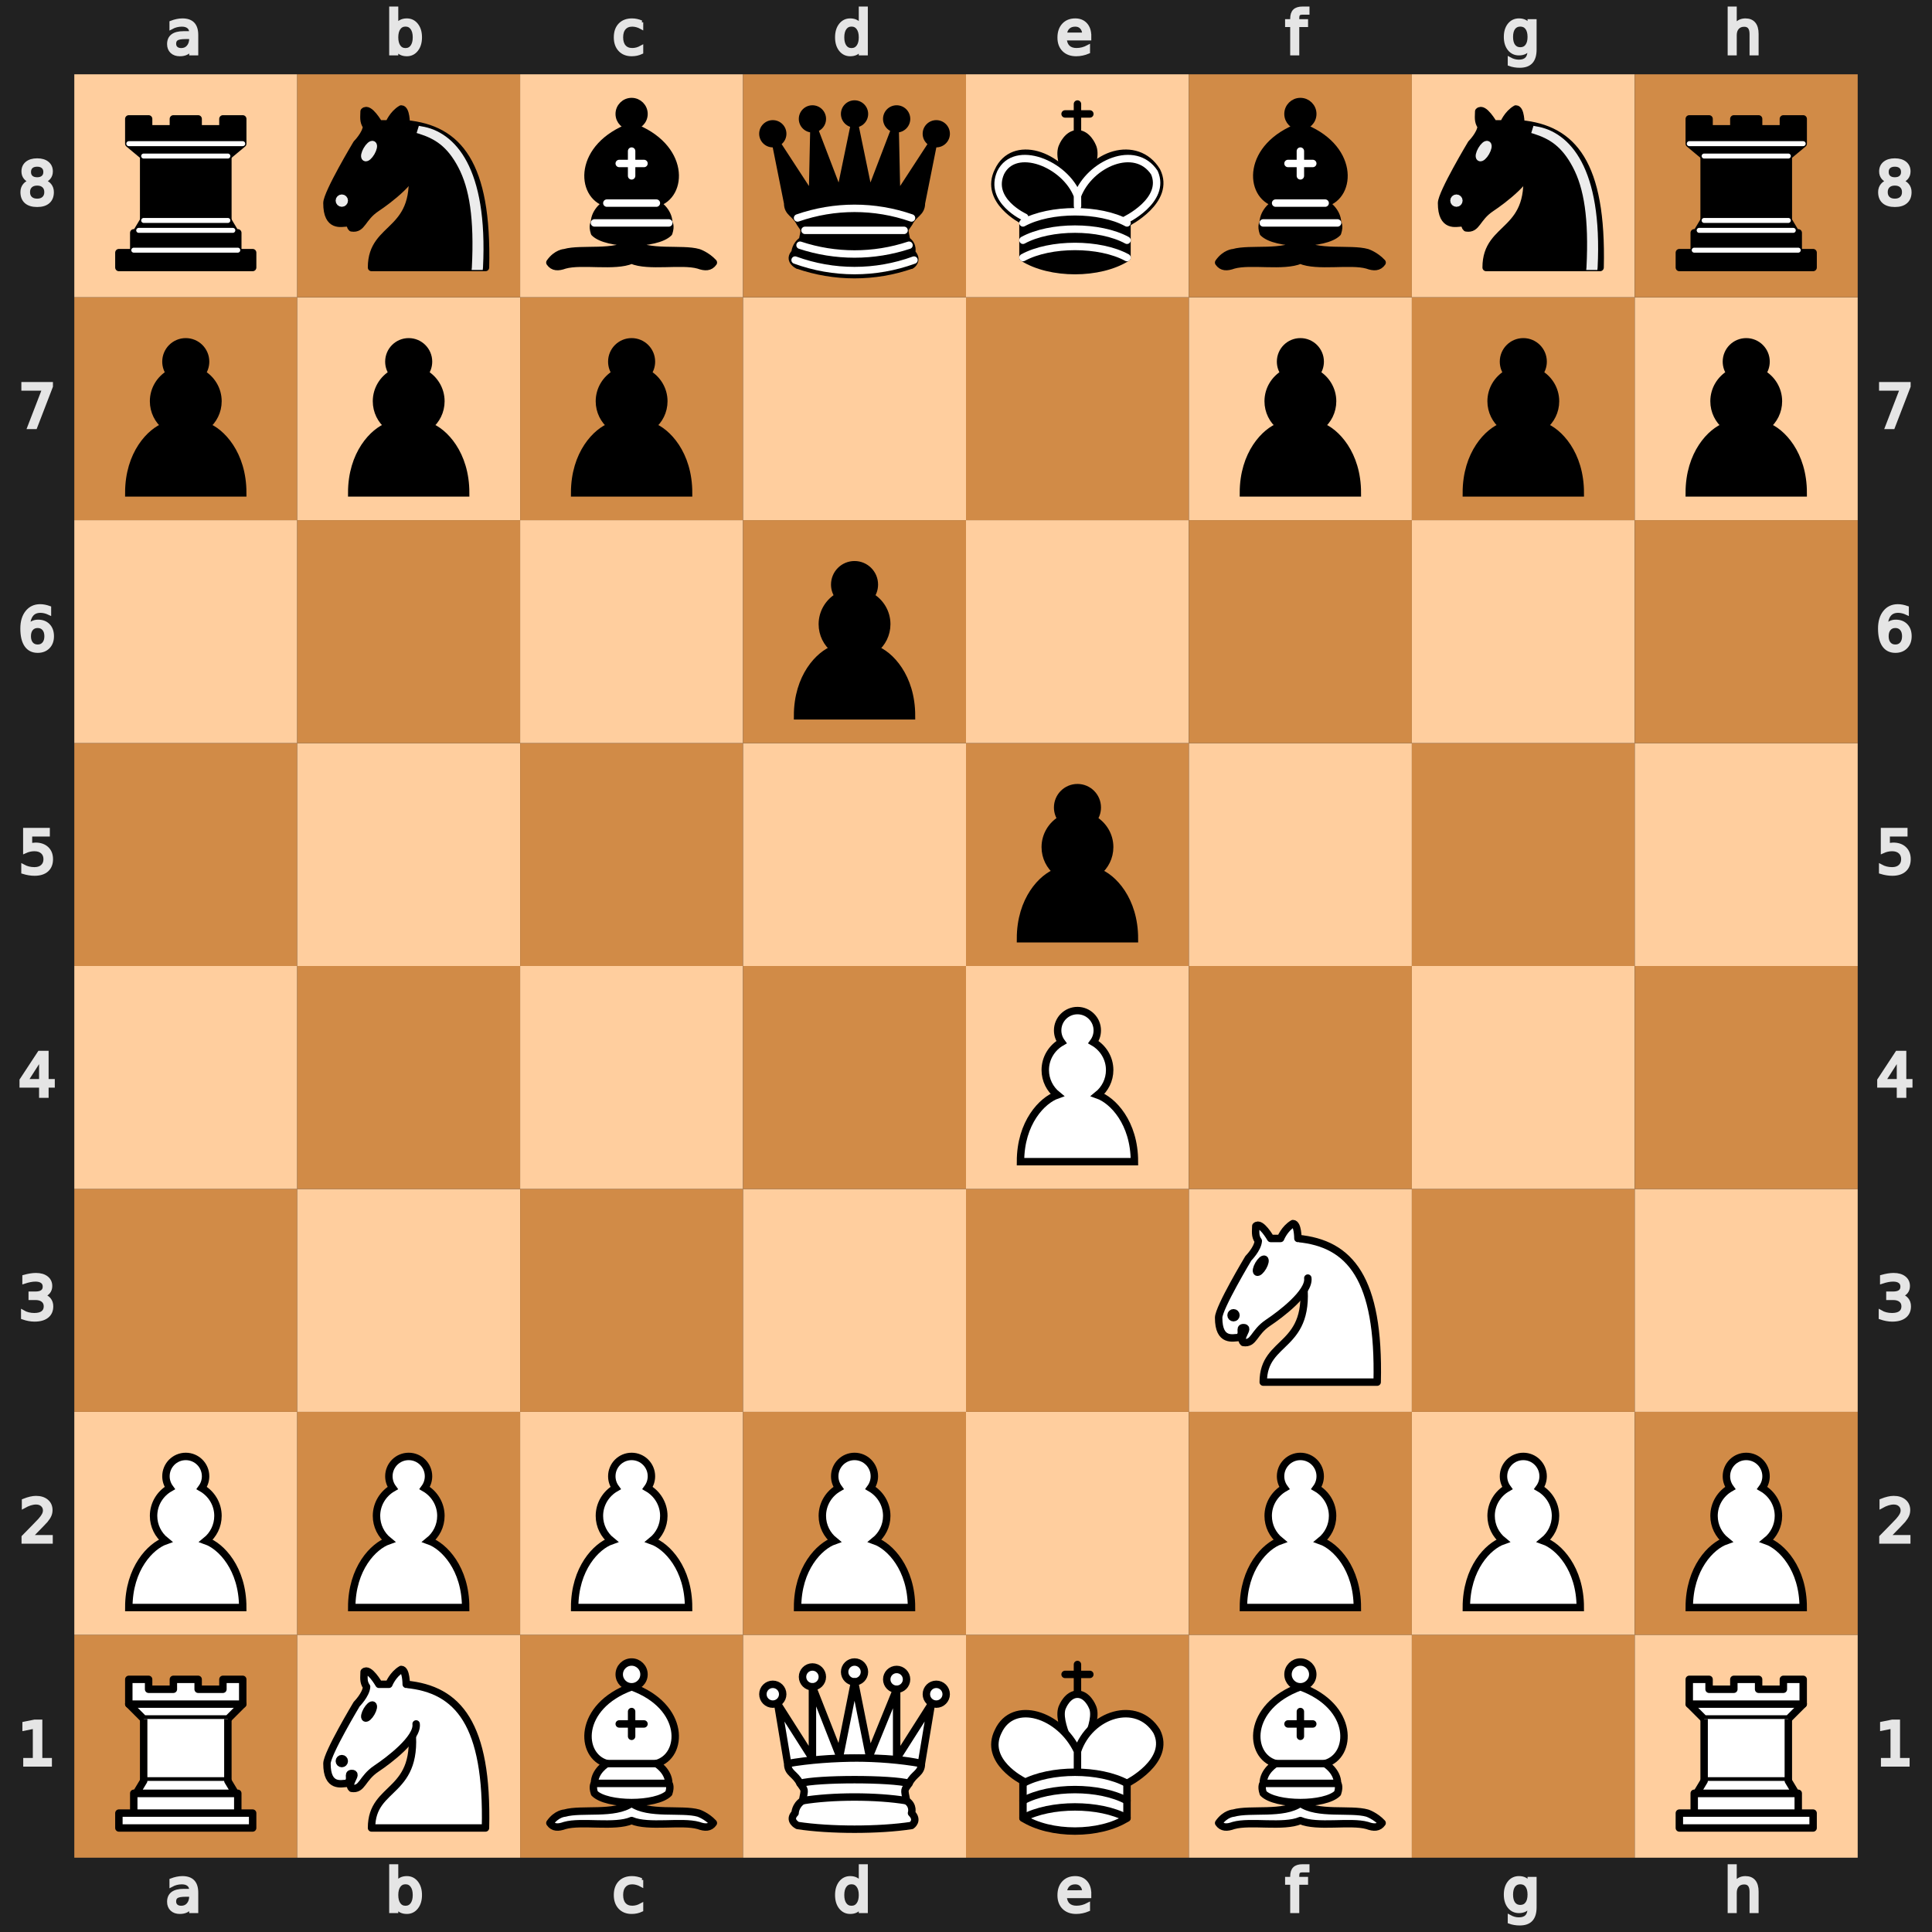
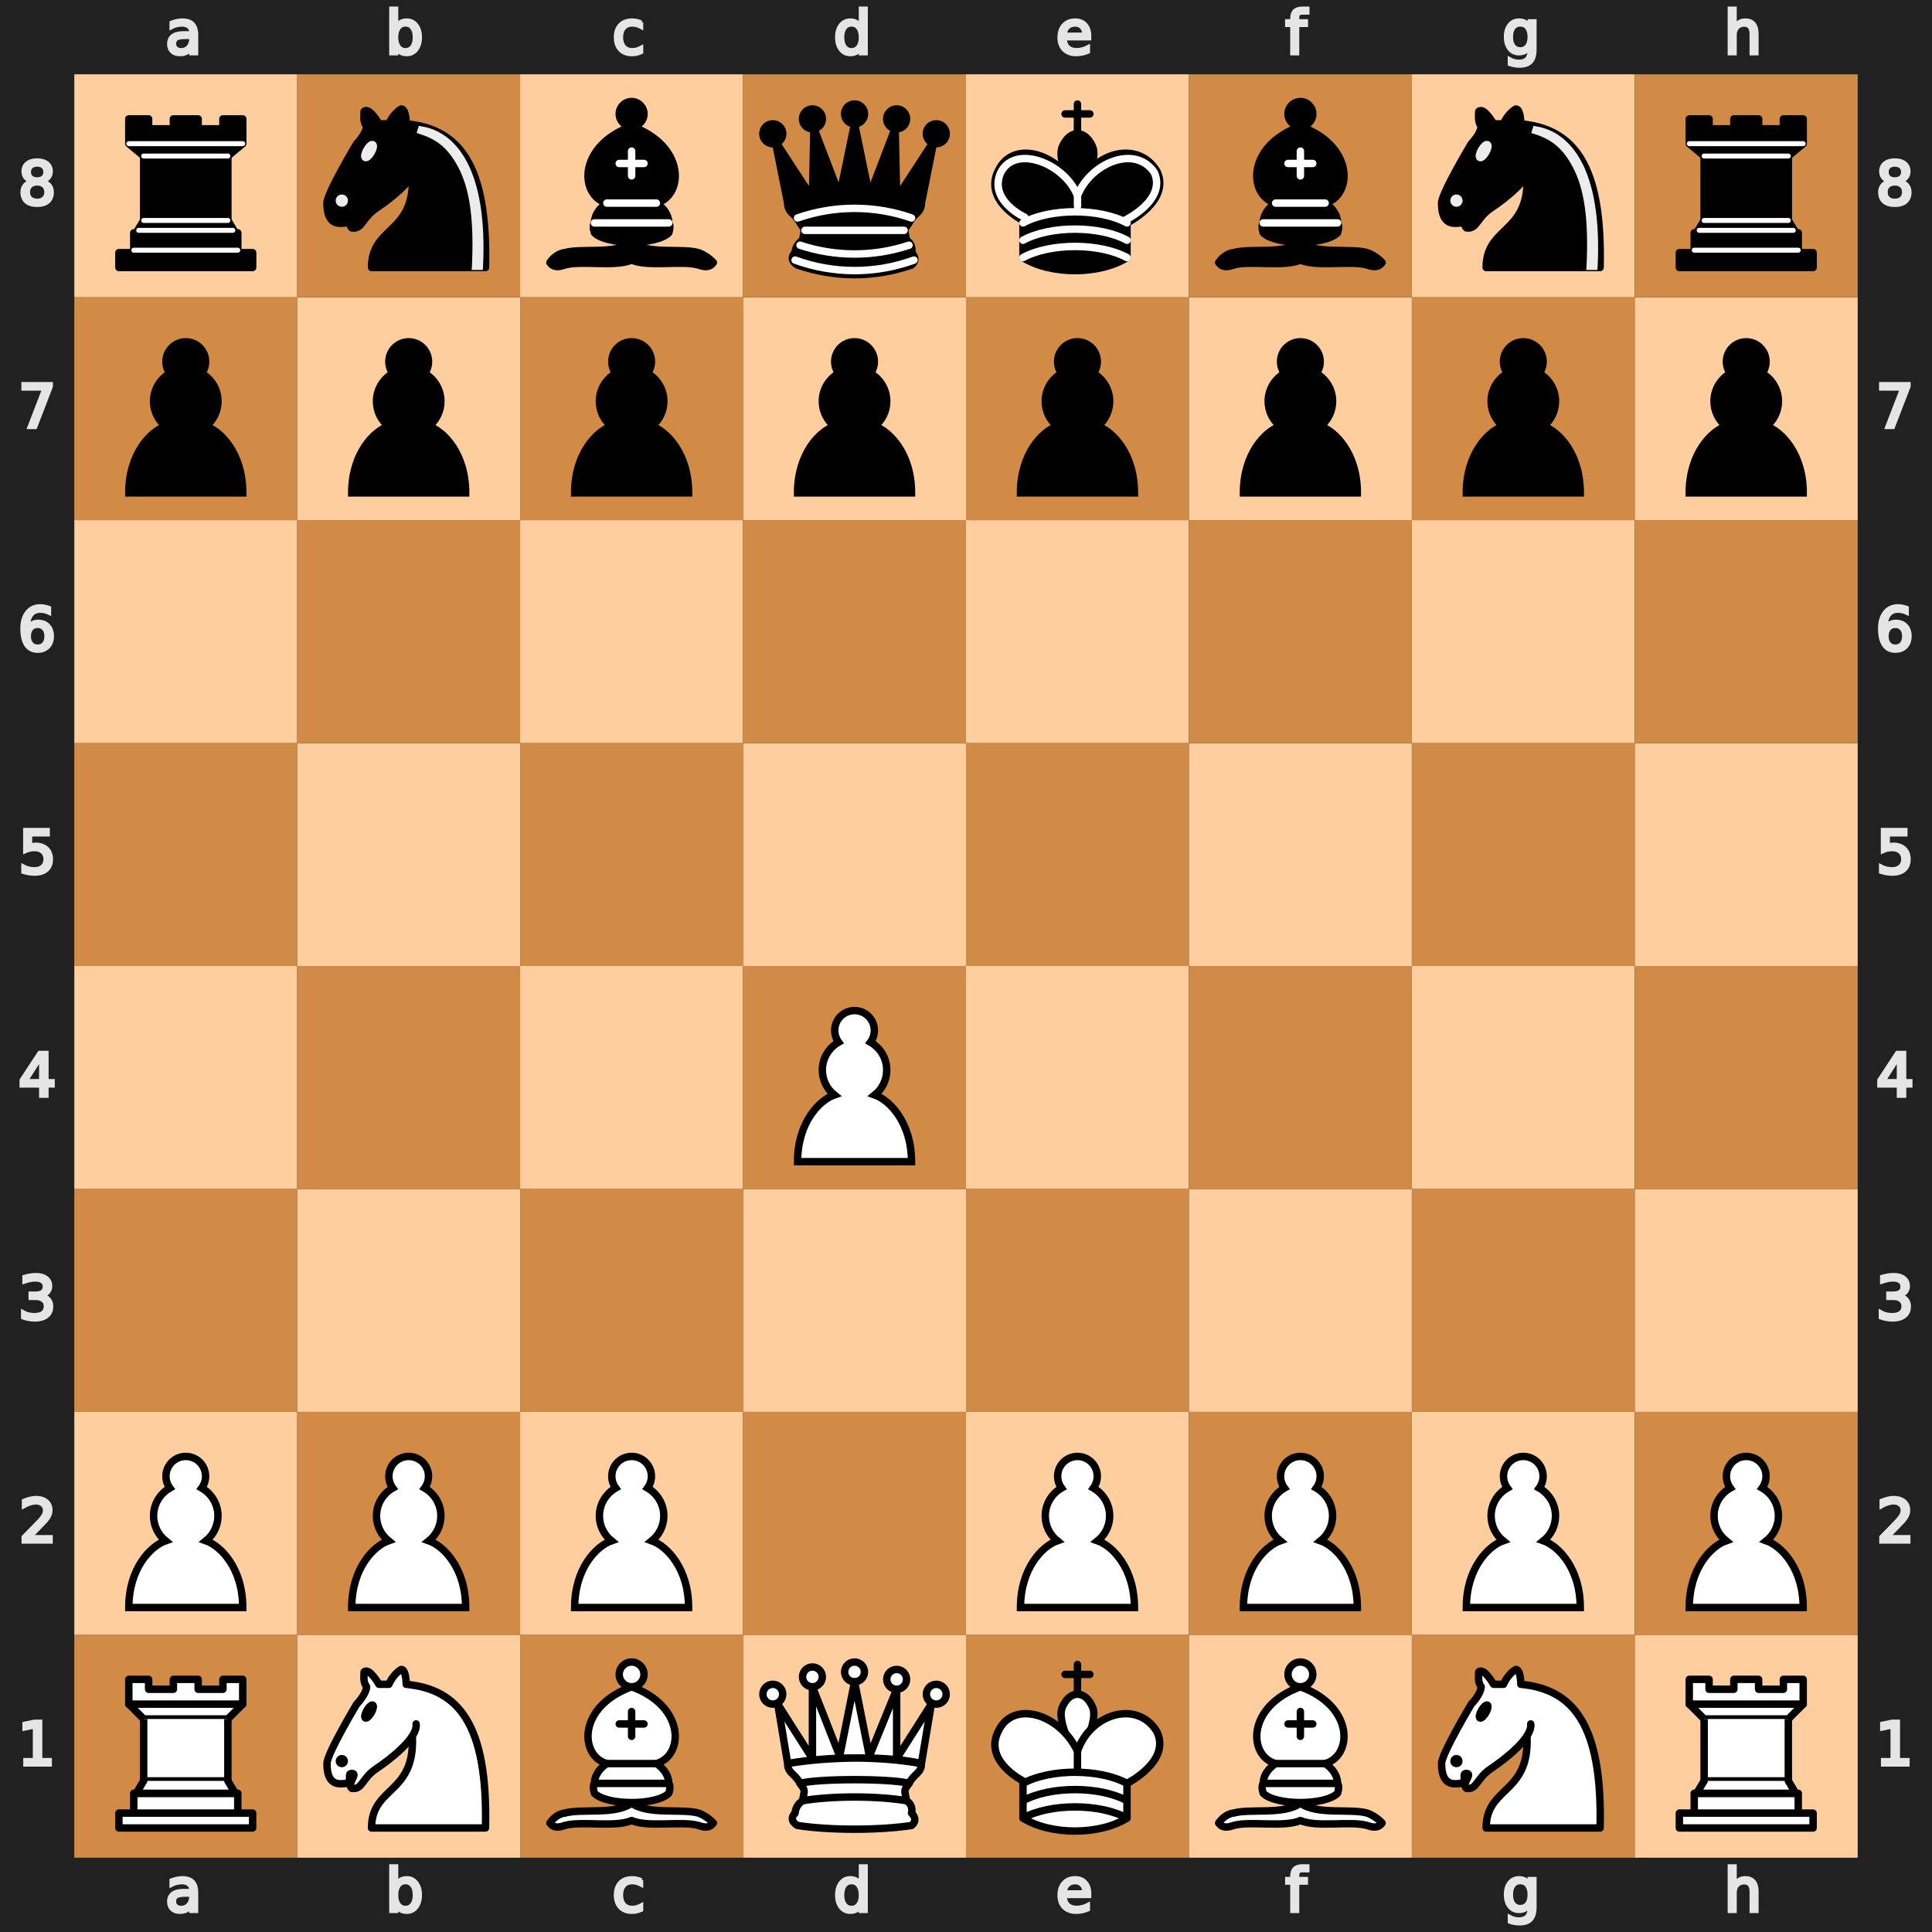
<svg xmlns="http://www.w3.org/2000/svg" xmlns:xlink="http://www.w3.org/1999/xlink" version="1.2" baseProfile="tiny" viewBox="0 0 390 390">
  <defs>
    <g id="white-pawn" class="white pawn">
      <path d="M22.5 9c-2.21 0-4 1.79-4 4 0 .89.29 1.71.78 2.38C17.33 16.5 16 18.59 16 21c0 2.03.94 3.84 2.41 5.03-3 1.06-7.41 5.55-7.41 13.47h23c0-7.92-4.41-12.41-7.41-13.47 1.47-1.19 2.41-3 2.41-5.03 0-2.41-1.33-4.5-3.28-5.62.49-.67.78-1.49.78-2.38 0-2.21-1.79-4-4-4z" fill="#fff" stroke="#000" stroke-width="1.5" stroke-linecap="round" />
    </g>
    <g id="white-knight" class="white knight" fill="none" fill-rule="evenodd" stroke="#000" stroke-width="1.5" stroke-linecap="round" stroke-linejoin="round">
      <path d="M 22,10 C 32.5,11 38.5,18 38,39 L 15,39 C 15,30 25,32.5 23,18" style="fill:#ffffff; stroke:#000000;" />
      <path d="M 24,18 C 24.38,20.91 18.45,25.37 16,27 C 13,29 13.18,31.34 11,31 C 9.958,30.06 12.41,27.96 11,28 C 10,28 11.19,29.23 10,30 C 9,30 5.997,31 6,26 C 6,24 12,14 12,14 C 12,14 13.89,12.1 14,10.5 C 13.27,9.506 13.5,8.5 13.5,7.5 C 14.5,6.5 16.5,10 16.5,10 L 18.5,10 C 18.5,10 19.28,8.008 21,7 C 22,7 22,10 22,10" style="fill:#ffffff; stroke:#000000;" />
      <path d="M 9.5 25.5 A 0.5 0.5 0 1 1 8.5,25.5 A 0.5 0.5 0 1 1 9.5 25.5 z" style="fill:#000000; stroke:#000000;" />
      <path d="M 15 15.5 A 0.5 1.5 0 1 1 14,15.5 A 0.5 1.5 0 1 1 15 15.5 z" transform="matrix(0.866,0.5,-0.5,0.866,9.693,-5.173)" style="fill:#000000; stroke:#000000;" />
    </g>
    <g id="white-bishop" class="white bishop" fill="none" fill-rule="evenodd" stroke="#000" stroke-width="1.5" stroke-linecap="round" stroke-linejoin="round">
      <g fill="#fff" stroke-linecap="butt">
        <path d="M9 36c3.39-.97 10.11.43 13.5-2 3.39 2.43 10.11 1.03 13.5 2 0 0 1.65.54 3 2-.68.97-1.65.99-3 .5-3.39-.97-10.11.46-13.5-1-3.39 1.46-10.11.03-13.5 1-1.354.49-2.323.47-3-.5 1.354-1.94 3-2 3-2zM15 32c2.5 2.5 12.5 2.5 15 0 .5-1.5 0-2 0-2 0-2.5-2.5-4-2.5-4 5.5-1.5 6-11.5-5-15.5-11 4-10.5 14-5 15.5 0 0-2.5 1.5-2.5 4 0 0-.5.5 0 2zM25 8a2.5 2.5 0 1 1-5 0 2.5 2.5 0 1 1 5 0z" />
      </g>
      <path d="M17.5 26h10M15 30h15m-7.5-14.5v5M20 18h5" stroke-linejoin="miter" />
    </g>
    <g id="white-rook" class="white rook" fill="#fff" fill-rule="evenodd" stroke="#000" stroke-width="1.5" stroke-linecap="round" stroke-linejoin="round">
      <path d="M9 39h27v-3H9v3zM12 36v-4h21v4H12zM11 14V9h4v2h5V9h5v2h5V9h4v5" stroke-linecap="butt" />
      <path d="M34 14l-3 3H14l-3-3" />
      <path d="M31 17v12.5H14V17" stroke-linecap="butt" stroke-linejoin="miter" />
      <path d="M31 29.5l1.5 2.5h-20l1.5-2.5" />
      <path d="M11 14h23" fill="none" stroke-linejoin="miter" />
    </g>
    <g id="white-queen" class="white queen" fill="#fff" fill-rule="evenodd" stroke="#000" stroke-width="1.5" stroke-linecap="round" stroke-linejoin="round">
      <path d="M8 12a2 2 0 1 1-4 0 2 2 0 1 1 4 0zM24.5 7.5a2 2 0 1 1-4 0 2 2 0 1 1 4 0zM41 12a2 2 0 1 1-4 0 2 2 0 1 1 4 0zM16 8.5a2 2 0 1 1-4 0 2 2 0 1 1 4 0zM33 9a2 2 0 1 1-4 0 2 2 0 1 1 4 0z" />
      <path d="M9 26c8.5-1.5 21-1.5 27 0l2-12-7 11V11l-5.5 13.5-3-15-3 15-5.5-14V25L7 14l2 12zM9 26c0 2 1.5 2 2.5 4 1 1.5 1 1 .5 3.5-1.5 1-1.5 2.5-1.5 2.5-1.5 1.5.5 2.5.5 2.5 6.5 1 16.5 1 23 0 0 0 1.5-1 0-2.5 0 0 .5-1.5-1-2.5-.5-2.5-.5-2 .5-3.5 1-2 2.5-2 2.5-4-8.5-1.5-18.5-1.5-27 0z" stroke-linecap="butt" />
      <path d="M11.5 30c3.5-1 18.5-1 22 0M12 33.5c6-1 15-1 21 0" fill="none" />
    </g>
    <g id="white-king" class="white king" fill="none" fill-rule="evenodd" stroke="#000" stroke-width="1.5" stroke-linecap="round" stroke-linejoin="round">
      <path d="M22.5 11.63V6M20 8h5" stroke-linejoin="miter" />
      <path d="M22.5 25s4.5-7.5 3-10.5c0 0-1-2.5-3-2.5s-3 2.5-3 2.5c-1.5 3 3 10.5 3 10.5" fill="#fff" stroke-linecap="butt" stroke-linejoin="miter" />
      <path d="M11.5 37c5.5 3.5 15.5 3.5 21 0v-7s9-4.5 6-10.5c-4-6.5-13.5-3.5-16 4V27v-3.5c-3.5-7.5-13-10.5-16-4-3 6 5 10 5 10V37z" fill="#fff" />
      <path d="M11.5 30c5.5-3 15.5-3 21 0m-21 3.5c5.5-3 15.5-3 21 0m-21 3.5c5.5-3 15.5-3 21 0" />
    </g>
    <g id="black-pawn" class="black pawn">
      <path d="M22.5 9c-2.21 0-4 1.79-4 4 0 .89.29 1.71.78 2.38C17.33 16.5 16 18.59 16 21c0 2.03.94 3.84 2.41 5.03-3 1.06-7.41 5.55-7.41 13.47h23c0-7.92-4.41-12.41-7.41-13.47 1.47-1.19 2.41-3 2.41-5.03 0-2.41-1.33-4.5-3.28-5.62.49-.67.78-1.49.78-2.38 0-2.21-1.79-4-4-4z" fill="#000" stroke="#000" stroke-width="1.5" stroke-linecap="round" />
    </g>
    <g id="black-knight" class="black knight" fill="none" fill-rule="evenodd" stroke="#000" stroke-width="1.5" stroke-linecap="round" stroke-linejoin="round">
      <path d="M 22,10 C 32.5,11 38.5,18 38,39 L 15,39 C 15,30 25,32.5 23,18" style="fill:#000000; stroke:#000000;" />
      <path d="M 24,18 C 24.38,20.91 18.45,25.37 16,27 C 13,29 13.18,31.34 11,31 C 9.958,30.06 12.41,27.96 11,28 C 10,28 11.19,29.23 10,30 C 9,30 5.997,31 6,26 C 6,24 12,14 12,14 C 12,14 13.89,12.1 14,10.5 C 13.27,9.506 13.5,8.5 13.5,7.5 C 14.5,6.5 16.5,10 16.5,10 L 18.5,10 C 18.5,10 19.28,8.008 21,7 C 22,7 22,10 22,10" style="fill:#000000; stroke:#000000;" />
      <path d="M 9.5 25.5 A 0.5 0.5 0 1 1 8.5,25.5 A 0.5 0.5 0 1 1 9.5 25.5 z" style="fill:#ececec; stroke:#ececec;" />
      <path d="M 15 15.5 A 0.5 1.5 0 1 1 14,15.5 A 0.5 1.5 0 1 1 15 15.5 z" transform="matrix(0.866,0.5,-0.5,0.866,9.693,-5.173)" style="fill:#ececec; stroke:#ececec;" />
      <path d="M 24.55,10.4 L 24.1,11.85 L 24.6,12 C 27.75,13 30.25,14.49 32.5,18.75 C 34.75,23.01 35.75,29.06 35.25,39 L 35.2,39.5 L 37.45,39.5 L 37.5,39 C 38,28.94 36.62,22.15 34.25,17.66 C 31.88,13.17 28.46,11.02 25.06,10.5 L 24.55,10.4 z " style="fill:#ececec; stroke:none;" />
    </g>
    <g id="black-bishop" class="black bishop" fill="none" fill-rule="evenodd" stroke="#000" stroke-width="1.5" stroke-linecap="round" stroke-linejoin="round">
      <path d="M9 36c3.39-.97 10.11.43 13.5-2 3.39 2.43 10.11 1.03 13.5 2 0 0 1.65.54 3 2-.68.97-1.65.99-3 .5-3.39-.97-10.11.46-13.5-1-3.39 1.46-10.11.03-13.5 1-1.354.49-2.323.47-3-.5 1.354-1.94 3-2 3-2zm6-4c2.5 2.5 12.5 2.5 15 0 .5-1.5 0-2 0-2 0-2.5-2.5-4-2.5-4 5.5-1.5 6-11.5-5-15.5-11 4-10.5 14-5 15.5 0 0-2.5 1.5-2.5 4 0 0-.5.5 0 2zM25 8a2.5 2.5 0 1 1-5 0 2.5 2.5 0 1 1 5 0z" fill="#000" stroke-linecap="butt" />
      <path d="M17.5 26h10M15 30h15m-7.5-14.5v5M20 18h5" stroke="#fff" stroke-linejoin="miter" />
    </g>
    <g id="black-rook" class="black rook" fill="#000" fill-rule="evenodd" stroke="#000" stroke-width="1.5" stroke-linecap="round" stroke-linejoin="round">
      <path d="M9 39h27v-3H9v3zM12.5 32l1.5-2.5h17l1.5 2.5h-20zM12 36v-4h21v4H12z" stroke-linecap="butt" />
      <path d="M14 29.5v-13h17v13H14z" stroke-linecap="butt" stroke-linejoin="miter" />
      <path d="M14 16.5L11 14h23l-3 2.5H14zM11 14V9h4v2h5V9h5v2h5V9h4v5H11z" stroke-linecap="butt" />
      <path d="M12 35.5h21M13 31.5h19M14 29.5h17M14 16.5h17M11 14h23" fill="none" stroke="#fff" stroke-width="1" stroke-linejoin="miter" />
    </g>
    <g id="black-queen" class="black queen" fill="#000" fill-rule="evenodd" stroke="#000" stroke-width="1.5" stroke-linecap="round" stroke-linejoin="round">
      <g fill="#000" stroke="none">
        <circle cx="6" cy="12" r="2.75" />
        <circle cx="14" cy="9" r="2.75" />
        <circle cx="22.5" cy="8" r="2.75" />
        <circle cx="31" cy="9" r="2.75" />
        <circle cx="39" cy="12" r="2.75" />
      </g>
      <path d="M9 26c8.5-1.5 21-1.5 27 0l2.5-12.5L31 25l-.3-14.1-5.2 13.6-3-14.5-3 14.5-5.2-13.6L14 25 6.5 13.5 9 26zM9 26c0 2 1.5 2 2.5 4 1 1.5 1 1 .5 3.5-1.5 1-1.5 2.5-1.5 2.5-1.5 1.5.5 2.5.5 2.5 6.5 1 16.5 1 23 0 0 0 1.5-1 0-2.5 0 0 .5-1.5-1-2.5-.5-2.5-.5-2 .5-3.5 1-2 2.5-2 2.5-4-8.5-1.5-18.5-1.5-27 0z" stroke-linecap="butt" />
      <path d="M11 38.5a35 35 1 0 0 23 0" fill="none" stroke-linecap="butt" />
      <path d="M11 29a35 35 1 0 1 23 0M12.5 31.5h20M11.5 34.5a35 35 1 0 0 22 0M10.5 37.5a35 35 1 0 0 24 0" fill="none" stroke="#fff" />
    </g>
    <g id="black-king" class="black king" fill="none" fill-rule="evenodd" stroke="#000" stroke-width="1.5" stroke-linecap="round" stroke-linejoin="round">
      <path d="M22.5 11.63V6" stroke-linejoin="miter" />
      <path d="M22.5 25s4.5-7.5 3-10.5c0 0-1-2.5-3-2.5s-3 2.5-3 2.5c-1.5 3 3 10.5 3 10.5" fill="#000" stroke-linecap="butt" stroke-linejoin="miter" />
      <path d="M11.5 37c5.5 3.5 15.5 3.5 21 0v-7s9-4.5 6-10.5c-4-6.5-13.5-3.5-16 4V27v-3.5c-3.5-7.5-13-10.5-16-4-3 6 5 10 5 10V37z" fill="#000" />
      <path d="M20 8h5" stroke-linejoin="miter" />
      <path d="M32 29.5s8.5-4 6.03-9.65C34.15 14 25 18 22.5 24.5l.01 2.1-.01-2.1C20 18 9.906 14 6.997 19.85c-2.497 5.65 4.853 9 4.853 9M11.5 30c5.5-3 15.5-3 21 0m-21 3.5c5.5-3 15.5-3 21 0m-21 3.5c5.5-3 15.5-3 21 0" stroke="#fff" />
    </g>
  </defs>
  <rect x="0" y="0" width="390" height="390" fill="#212121" />
  <g transform="translate(20, 0) scale(0.75, 0.75)" fill="#e5e5e5" stroke="#e5e5e5">
    <path d="M23.328 10.016q-1.742 0-2.414.398-.672.398-.672 1.36 0 .765.5 1.218.508.445 1.375.445 1.196 0 1.914-.843.727-.852.727-2.258v-.32zm2.867-.594v4.992h-1.437v-1.328q-.492.797-1.227 1.18-.734.375-1.797.375-1.343 0-2.14-.75-.79-.758-.79-2.024 0-1.476.985-2.226.992-.75 2.953-.75h2.016V8.75q0-.992-.656-1.531-.649-.547-1.829-.547-.75 0-1.46.18-.711.18-1.368.539V6.062q.79-.304 1.532-.453.742-.156 1.445-.156 1.898 0 2.836.984.937.985.937 2.985z" />
  </g>
  <g transform="translate(20, 375) scale(0.75, 0.75)" fill="#e5e5e5" stroke="#e5e5e5">
    <path d="M23.328 10.016q-1.742 0-2.414.398-.672.398-.672 1.36 0 .765.5 1.218.508.445 1.375.445 1.196 0 1.914-.843.727-.852.727-2.258v-.32zm2.867-.594v4.992h-1.437v-1.328q-.492.797-1.227 1.18-.734.375-1.797.375-1.343 0-2.14-.75-.79-.758-.79-2.024 0-1.476.985-2.226.992-.75 2.953-.75h2.016V8.75q0-.992-.656-1.531-.649-.547-1.829-.547-.75 0-1.46.18-.711.18-1.368.539V6.062q.79-.304 1.532-.453.742-.156 1.445-.156 1.898 0 2.836.984.937.985.937 2.985z" />
  </g>
  <g transform="translate(65, 0) scale(0.75, 0.75)" fill="#e5e5e5" stroke="#e5e5e5">
    <path d="M24.922 10.047q0-1.586-.656-2.485-.649-.906-1.79-.906-1.14 0-1.796.906-.649.899-.649 2.485 0 1.586.649 2.492.656.898 1.797.898 1.14 0 1.789-.898.656-.906.656-2.492zm-4.89-3.055q.452-.781 1.14-1.156.695-.383 1.656-.383 1.594 0 2.586 1.266 1 1.265 1 3.328 0 2.062-1 3.328-.992 1.266-2.586 1.266-.96 0-1.656-.375-.688-.383-1.14-1.164v1.312h-1.446V2.258h1.445z" />
  </g>
  <g transform="translate(65, 375) scale(0.75, 0.75)" fill="#e5e5e5" stroke="#e5e5e5">
    <path d="M24.922 10.047q0-1.586-.656-2.485-.649-.906-1.79-.906-1.14 0-1.796.906-.649.899-.649 2.485 0 1.586.649 2.492.656.898 1.797.898 1.14 0 1.789-.898.656-.906.656-2.492zm-4.89-3.055q.452-.781 1.14-1.156.695-.383 1.656-.383 1.594 0 2.586 1.266 1 1.265 1 3.328 0 2.062-1 3.328-.992 1.266-2.586 1.266-.96 0-1.656-.375-.688-.383-1.14-1.164v1.312h-1.446V2.258h1.445z" />
  </g>
  <g transform="translate(110, 0) scale(0.75, 0.75)" fill="#e5e5e5" stroke="#e5e5e5">
    <path d="M25.96 6v1.344q-.608-.336-1.226-.5-.609-.172-1.234-.172-1.398 0-2.172.89-.773.883-.773 2.485 0 1.601.773 2.492.774.883 2.172.883.625 0 1.234-.164.618-.172 1.227-.508v1.328q-.602.281-1.25.422-.64.14-1.367.14-1.977 0-3.14-1.242-1.165-1.242-1.165-3.351 0-2.14 1.172-3.367 1.18-1.227 3.227-1.227.664 0 1.296.14.633.134 1.227.407z" />
  </g>
  <g transform="translate(110, 375) scale(0.75, 0.75)" fill="#e5e5e5" stroke="#e5e5e5">
    <path d="M25.96 6v1.344q-.608-.336-1.226-.5-.609-.172-1.234-.172-1.398 0-2.172.89-.773.883-.773 2.485 0 1.601.773 2.492.774.883 2.172.883.625 0 1.234-.164.618-.172 1.227-.508v1.328q-.602.281-1.25.422-.64.14-1.367.14-1.977 0-3.14-1.242-1.165-1.242-1.165-3.351 0-2.14 1.172-3.367 1.18-1.227 3.227-1.227.664 0 1.296.14.633.134 1.227.407z" />
  </g>
  <g transform="translate(155, 0) scale(0.75, 0.75)" fill="#e5e5e5" stroke="#e5e5e5">
    <path d="M24.973 6.992V2.258h1.437v12.156h-1.437v-1.312q-.453.78-1.149 1.164-.687.375-1.656.375-1.586 0-2.586-1.266-.992-1.266-.992-3.328 0-2.063.992-3.328 1-1.266 2.586-1.266.969 0 1.656.383.696.375 1.149 1.156zm-4.899 3.055q0 1.586.649 2.492.656.898 1.797.898 1.14 0 1.796-.898.657-.906.657-2.492 0-1.586-.657-2.485-.656-.906-1.796-.906-1.141 0-1.797.906-.649.899-.649 2.485z" />
  </g>
  <g transform="translate(155, 375) scale(0.75, 0.75)" fill="#e5e5e5" stroke="#e5e5e5">
    <path d="M24.973 6.992V2.258h1.437v12.156h-1.437v-1.312q-.453.78-1.149 1.164-.687.375-1.656.375-1.586 0-2.586-1.266-.992-1.266-.992-3.328 0-2.063.992-3.328 1-1.266 2.586-1.266.969 0 1.656.383.696.375 1.149 1.156zm-4.899 3.055q0 1.586.649 2.492.656.898 1.797.898 1.14 0 1.796-.898.657-.906.657-2.492 0-1.586-.657-2.485-.656-.906-1.796-.906-1.141 0-1.797.906-.649.899-.649 2.485z" />
  </g>
  <g transform="translate(200, 0) scale(0.75, 0.75)" fill="#e5e5e5" stroke="#e5e5e5">
    <path d="M26.555 9.68v.703h-6.61q.094 1.484.89 2.265.806.774 2.235.774.828 0 1.602-.203.781-.203 1.547-.61v1.36q-.774.328-1.586.5-.813.172-1.649.172-2.093 0-3.32-1.22-1.219-1.218-1.219-3.296 0-2.148 1.157-3.406 1.164-1.266 3.132-1.266 1.766 0 2.79 1.14 1.03 1.134 1.03 3.087zm-1.438-.422q-.015-1.18-.664-1.883-.64-.703-1.703-.703-1.203 0-1.93.68-.718.68-.828 1.914z" />
  </g>
  <g transform="translate(200, 375) scale(0.75, 0.75)" fill="#e5e5e5" stroke="#e5e5e5">
    <path d="M26.555 9.68v.703h-6.61q.094 1.484.89 2.265.806.774 2.235.774.828 0 1.602-.203.781-.203 1.547-.61v1.36q-.774.328-1.586.5-.813.172-1.649.172-2.093 0-3.32-1.22-1.219-1.218-1.219-3.296 0-2.148 1.157-3.406 1.164-1.266 3.132-1.266 1.766 0 2.79 1.14 1.03 1.134 1.03 3.087zm-1.438-.422q-.015-1.18-.664-1.883-.64-.703-1.703-.703-1.203 0-1.93.68-.718.68-.828 1.914z" />
  </g>
  <g transform="translate(245, 0) scale(0.75, 0.75)" fill="#e5e5e5" stroke="#e5e5e5">
    <path d="M25.285 2.258v1.195H23.91q-.773 0-1.078.313-.297.312-.297 1.125v.773h2.367v1.117h-2.367v7.633H21.09V6.781h-1.375V5.664h1.375v-.61q0-1.46.68-2.124.68-.672 2.156-.672z" />
  </g>
  <g transform="translate(245, 375) scale(0.75, 0.75)" fill="#e5e5e5" stroke="#e5e5e5">
    <path d="M25.285 2.258v1.195H23.91q-.773 0-1.078.313-.297.312-.297 1.125v.773h2.367v1.117h-2.367v7.633H21.09V6.781h-1.375V5.664h1.375v-.61q0-1.46.68-2.124.68-.672 2.156-.672z" />
  </g>
  <g transform="translate(290, 0) scale(0.75, 0.75)" fill="#e5e5e5" stroke="#e5e5e5">
    <path d="M24.973 9.937q0-1.562-.649-2.421-.64-.86-1.804-.86-1.157 0-1.805.86-.64.859-.64 2.421 0 1.555.64 2.415.648.859 1.805.859 1.164 0 1.804-.86.649-.859.649-2.414zm1.437 3.391q0 2.234-.992 3.32-.992 1.094-3.04 1.094-.757 0-1.429-.117-.672-.11-1.304-.344v-1.398q.632.344 1.25.508.617.164 1.257.164 1.414 0 2.118-.743.703-.734.703-2.226v-.711q-.446.773-1.141 1.156-.695.383-1.664.383-1.61 0-2.594-1.227-.984-1.226-.984-3.25 0-2.03.984-3.257.985-1.227 2.594-1.227.969 0 1.664.383t1.14 1.156V5.664h1.438z" />
  </g>
  <g transform="translate(290, 375) scale(0.75, 0.75)" fill="#e5e5e5" stroke="#e5e5e5">
    <path d="M24.973 9.937q0-1.562-.649-2.421-.64-.86-1.804-.86-1.157 0-1.805.86-.64.859-.64 2.421 0 1.555.64 2.415.648.859 1.805.859 1.164 0 1.804-.86.649-.859.649-2.414zm1.437 3.391q0 2.234-.992 3.32-.992 1.094-3.04 1.094-.757 0-1.429-.117-.672-.11-1.304-.344v-1.398q.632.344 1.25.508.617.164 1.257.164 1.414 0 2.118-.743.703-.734.703-2.226v-.711q-.446.773-1.141 1.156-.695.383-1.664.383-1.61 0-2.594-1.227-.984-1.226-.984-3.25 0-2.03.984-3.257.985-1.227 2.594-1.227.969 0 1.664.383t1.14 1.156V5.664h1.438z" />
  </g>
  <g transform="translate(335, 0) scale(0.75, 0.75)" fill="#e5e5e5" stroke="#e5e5e5">
    <path d="M26.164 9.133v5.281h-1.437V9.18q0-1.243-.485-1.86-.484-.617-1.453-.617-1.164 0-1.836.742-.672.742-.672 2.024v4.945h-1.445V2.258h1.445v4.765q.516-.789 1.211-1.18.703-.39 1.617-.39 1.508 0 2.282.938.773.93.773 2.742z" />
  </g>
  <g transform="translate(335, 375) scale(0.75, 0.75)" fill="#e5e5e5" stroke="#e5e5e5">
    <path d="M26.164 9.133v5.281h-1.437V9.18q0-1.243-.485-1.86-.484-.617-1.453-.617-1.164 0-1.836.742-.672.742-.672 2.024v4.945h-1.445V2.258h1.445v4.765q.516-.789 1.211-1.18.703-.39 1.617-.39 1.508 0 2.282.938.773.93.773 2.742z" />
  </g>
  <g transform="translate(0, 335) scale(0.75, 0.75)" fill="#e5e5e5" stroke="#e5e5e5">
    <path d="M6.754 26.996h2.578v-8.898l-2.805.562v-1.437l2.79-.563h1.578v10.336h2.578v1.328h-6.72z" />
  </g>
  <g transform="translate(375, 335) scale(0.75, 0.75)" fill="#e5e5e5" stroke="#e5e5e5">
    <path d="M6.754 26.996h2.578v-8.898l-2.805.562v-1.437l2.79-.563h1.578v10.336h2.578v1.328h-6.72z" />
  </g>
  <g transform="translate(0, 290) scale(0.75, 0.75)" fill="#e5e5e5" stroke="#e5e5e5">
    <path d="M8.195 26.996h5.508v1.328H6.297v-1.328q.898-.93 2.445-2.492 1.555-1.57 1.953-2.024.758-.851 1.055-1.437.305-.594.305-1.164 0-.93-.657-1.516-.648-.586-1.695-.586-.742 0-1.57.258-.82.258-1.758.781v-1.593q.953-.383 1.781-.578.828-.196 1.516-.196 1.812 0 2.89.906 1.079.907 1.079 2.422 0 .72-.274 1.368-.265.64-.976 1.515-.196.227-1.243 1.313-1.046 1.078-2.953 3.023z" />
  </g>
  <g transform="translate(375, 290) scale(0.75, 0.75)" fill="#e5e5e5" stroke="#e5e5e5">
    <path d="M8.195 26.996h5.508v1.328H6.297v-1.328q.898-.93 2.445-2.492 1.555-1.57 1.953-2.024.758-.851 1.055-1.437.305-.594.305-1.164 0-.93-.657-1.516-.648-.586-1.695-.586-.742 0-1.57.258-.82.258-1.758.781v-1.593q.953-.383 1.781-.578.828-.196 1.516-.196 1.812 0 2.89.906 1.079.907 1.079 2.422 0 .72-.274 1.368-.265.64-.976 1.515-.196.227-1.243 1.313-1.046 1.078-2.953 3.023z" />
  </g>
  <g transform="translate(0, 245) scale(0.75, 0.75)" fill="#e5e5e5" stroke="#e5e5e5">
    <path d="M11.434 22.035q1.132.242 1.765 1.008.64.766.64 1.89 0 1.727-1.187 2.672-1.187.946-3.375.946-.734 0-1.515-.149-.774-.14-1.602-.43V26.45q.656.383 1.438.578.78.196 1.632.196 1.485 0 2.258-.586.782-.586.782-1.703 0-1.032-.727-1.61-.719-.586-2.008-.586h-1.36v-1.297h1.423q1.164 0 1.78-.46.618-.47.618-1.344 0-.899-.64-1.375-.633-.485-1.82-.485-.65 0-1.391.141-.743.14-1.633.437V16.95q.898-.25 1.68-.375.788-.125 1.484-.125 1.797 0 2.844.82 1.046.813 1.046 2.204 0 .968-.554 1.64-.555.664-1.578.922z" />
  </g>
  <g transform="translate(375, 245) scale(0.75, 0.75)" fill="#e5e5e5" stroke="#e5e5e5">
    <path d="M11.434 22.035q1.132.242 1.765 1.008.64.766.64 1.89 0 1.727-1.187 2.672-1.187.946-3.375.946-.734 0-1.515-.149-.774-.14-1.602-.43V26.45q.656.383 1.438.578.78.196 1.632.196 1.485 0 2.258-.586.782-.586.782-1.703 0-1.032-.727-1.61-.719-.586-2.008-.586h-1.36v-1.297h1.423q1.164 0 1.78-.46.618-.47.618-1.344 0-.899-.64-1.375-.633-.485-1.82-.485-.65 0-1.391.141-.743.14-1.633.437V16.95q.898-.25 1.68-.375.788-.125 1.484-.125 1.797 0 2.844.82 1.046.813 1.046 2.204 0 .968-.554 1.64-.555.664-1.578.922z" />
  </g>
  <g transform="translate(0, 200) scale(0.75, 0.75)" fill="#e5e5e5" stroke="#e5e5e5">
    <path d="M11.016 18.035L7.03 24.262h3.985zm-.414-1.375h1.984v7.602h1.664v1.312h-1.664v2.75h-1.57v-2.75H5.75v-1.523z" />
  </g>
  <g transform="translate(375, 200) scale(0.75, 0.75)" fill="#e5e5e5" stroke="#e5e5e5">
    <path d="M11.016 18.035L7.03 24.262h3.985zm-.414-1.375h1.984v7.602h1.664v1.312h-1.664v2.75h-1.57v-2.75H5.75v-1.523z" />
  </g>
  <g transform="translate(0, 155) scale(0.75, 0.75)" fill="#e5e5e5" stroke="#e5e5e5">
    <path d="M6.719 16.66h6.195v1.328h-4.75v2.86q.344-.118.688-.172.343-.063.687-.063 1.953 0 3.094 1.07 1.14 1.07 1.14 2.899 0 1.883-1.171 2.93-1.172 1.039-3.305 1.039-.735 0-1.5-.125-.758-.125-1.57-.375v-1.586q.703.383 1.453.57.75.188 1.586.188 1.351 0 2.14-.711.79-.711.79-1.93 0-1.219-.79-1.93-.789-.71-2.14-.71-.633 0-1.266.14-.625.14-1.281.438z" />
  </g>
  <g transform="translate(375, 155) scale(0.75, 0.75)" fill="#e5e5e5" stroke="#e5e5e5">
    <path d="M6.719 16.66h6.195v1.328h-4.75v2.86q.344-.118.688-.172.343-.063.687-.063 1.953 0 3.094 1.07 1.14 1.07 1.14 2.899 0 1.883-1.171 2.93-1.172 1.039-3.305 1.039-.735 0-1.5-.125-.758-.125-1.57-.375v-1.586q.703.383 1.453.57.75.188 1.586.188 1.351 0 2.14-.711.79-.711.79-1.93 0-1.219-.79-1.93-.789-.71-2.14-.71-.633 0-1.266.14-.625.14-1.281.438z" />
  </g>
  <g transform="translate(0, 110) scale(0.75, 0.75)" fill="#e5e5e5" stroke="#e5e5e5">
    <path d="M10.137 21.863q-1.063 0-1.688.727-.617.726-.617 1.992 0 1.258.617 1.992.625.727 1.688.727 1.062 0 1.68-.727.624-.734.624-1.992 0-1.266-.625-1.992-.617-.727-1.68-.727zm3.133-4.945v1.437q-.594-.28-1.204-.43-.601-.148-1.195-.148-1.562 0-2.39 1.055-.82 1.055-.938 3.188.46-.68 1.156-1.04.696-.367 1.531-.367 1.758 0 2.774 1.07 1.023 1.063 1.023 2.899 0 1.797-1.062 2.883-1.063 1.086-2.828 1.086-2.024 0-3.094-1.547-1.07-1.555-1.07-4.5 0-2.766 1.312-4.406 1.313-1.649 3.524-1.649.593 0 1.195.117.61.118 1.266.352z" />
  </g>
  <g transform="translate(375, 110) scale(0.75, 0.75)" fill="#e5e5e5" stroke="#e5e5e5">
    <path d="M10.137 21.863q-1.063 0-1.688.727-.617.726-.617 1.992 0 1.258.617 1.992.625.727 1.688.727 1.062 0 1.68-.727.624-.734.624-1.992 0-1.266-.625-1.992-.617-.727-1.68-.727zm3.133-4.945v1.437q-.594-.28-1.204-.43-.601-.148-1.195-.148-1.562 0-2.39 1.055-.82 1.055-.938 3.188.46-.68 1.156-1.04.696-.367 1.531-.367 1.758 0 2.774 1.07 1.023 1.063 1.023 2.899 0 1.797-1.062 2.883-1.063 1.086-2.828 1.086-2.024 0-3.094-1.547-1.07-1.555-1.07-4.5 0-2.766 1.312-4.406 1.313-1.649 3.524-1.649.593 0 1.195.117.61.118 1.266.352z" />
  </g>
  <g transform="translate(0, 65) scale(0.75, 0.75)" fill="#e5e5e5" stroke="#e5e5e5">
    <path d="M6.25 16.66h7.5v.672L9.516 28.324H7.867l3.985-10.336H6.25z" />
  </g>
  <g transform="translate(375, 65) scale(0.75, 0.75)" fill="#e5e5e5" stroke="#e5e5e5">
    <path d="M6.25 16.66h7.5v.672L9.516 28.324H7.867l3.985-10.336H6.25z" />
  </g>
  <g transform="translate(0, 20) scale(0.75, 0.75)" fill="#e5e5e5" stroke="#e5e5e5">
    <path d="M10 22.785q-1.125 0-1.773.602-.641.601-.641 1.656t.64 1.656q.649.602 1.774.602t1.773-.602q.649-.61.649-1.656 0-1.055-.649-1.656-.64-.602-1.773-.602zm-1.578-.672q-1.016-.25-1.586-.945-.563-.695-.563-1.695 0-1.399.993-2.211 1-.813 2.734-.813 1.742 0 2.734.813.993.812.993 2.21 0 1-.57 1.696-.563.695-1.571.945 1.14.266 1.773 1.04.641.773.641 1.89 0 1.695-1.04 2.602-1.03.906-2.96.906t-2.969-.906Q6 26.738 6 25.043q0-1.117.64-1.89.641-.774 1.782-1.04zm-.578-2.492q0 .906.562 1.414.57.508 1.594.508 1.016 0 1.586-.508.578-.508.578-1.414 0-.906-.578-1.414-.57-.508-1.586-.508-1.023 0-1.594.508-.562.508-.562 1.414z" />
  </g>
  <g transform="translate(375, 20) scale(0.75, 0.75)" fill="#e5e5e5" stroke="#e5e5e5">
    <path d="M10 22.785q-1.125 0-1.773.602-.641.601-.641 1.656t.64 1.656q.649.602 1.774.602t1.773-.602q.649-.61.649-1.656 0-1.055-.649-1.656-.64-.602-1.773-.602zm-1.578-.672q-1.016-.25-1.586-.945-.563-.695-.563-1.695 0-1.399.993-2.211 1-.813 2.734-.813 1.742 0 2.734.813.993.812.993 2.21 0 1-.57 1.696-.563.695-1.571.945 1.14.266 1.773 1.04.641.773.641 1.89 0 1.695-1.04 2.602-1.03.906-2.96.906t-2.969-.906Q6 26.738 6 25.043q0-1.117.64-1.89.641-.774 1.782-1.04zm-.578-2.492q0 .906.562 1.414.57.508 1.594.508 1.016 0 1.586-.508.578-.508.578-1.414 0-.906-.578-1.414-.57-.508-1.586-.508-1.023 0-1.594.508-.562.508-.562 1.414z" />
  </g>
  <rect x="15" y="330" width="45" height="45" class="square dark a1" stroke="none" fill="#d18b47" />
  <rect x="60" y="330" width="45" height="45" class="square light b1" stroke="none" fill="#ffce9e" />
  <rect x="105" y="330" width="45" height="45" class="square dark c1" stroke="none" fill="#d18b47" />
  <rect x="150" y="330" width="45" height="45" class="square light d1" stroke="none" fill="#ffce9e" />
  <rect x="195" y="330" width="45" height="45" class="square dark e1" stroke="none" fill="#d18b47" />
  <rect x="240" y="330" width="45" height="45" class="square light f1" stroke="none" fill="#ffce9e" />
  <rect x="285" y="330" width="45" height="45" class="square dark g1" stroke="none" fill="#d18b47" />
  <rect x="330" y="330" width="45" height="45" class="square light h1" stroke="none" fill="#ffce9e" />
  <rect x="15" y="285" width="45" height="45" class="square light a2" stroke="none" fill="#ffce9e" />
  <rect x="60" y="285" width="45" height="45" class="square dark b2" stroke="none" fill="#d18b47" />
  <rect x="105" y="285" width="45" height="45" class="square light c2" stroke="none" fill="#ffce9e" />
  <rect x="150" y="285" width="45" height="45" class="square dark d2" stroke="none" fill="#d18b47" />
  <rect x="195" y="285" width="45" height="45" class="square light e2" stroke="none" fill="#ffce9e" />
  <rect x="240" y="285" width="45" height="45" class="square dark f2" stroke="none" fill="#d18b47" />
  <rect x="285" y="285" width="45" height="45" class="square light g2" stroke="none" fill="#ffce9e" />
  <rect x="330" y="285" width="45" height="45" class="square dark h2" stroke="none" fill="#d18b47" />
  <rect x="15" y="240" width="45" height="45" class="square dark a3" stroke="none" fill="#d18b47" />
  <rect x="60" y="240" width="45" height="45" class="square light b3" stroke="none" fill="#ffce9e" />
  <rect x="105" y="240" width="45" height="45" class="square dark c3" stroke="none" fill="#d18b47" />
  <rect x="150" y="240" width="45" height="45" class="square light d3" stroke="none" fill="#ffce9e" />
  <rect x="195" y="240" width="45" height="45" class="square dark e3" stroke="none" fill="#d18b47" />
  <rect x="240" y="240" width="45" height="45" class="square light f3" stroke="none" fill="#ffce9e" />
  <rect x="285" y="240" width="45" height="45" class="square dark g3" stroke="none" fill="#d18b47" />
  <rect x="330" y="240" width="45" height="45" class="square light h3" stroke="none" fill="#ffce9e" />
  <rect x="15" y="195" width="45" height="45" class="square light a4" stroke="none" fill="#ffce9e" />
  <rect x="60" y="195" width="45" height="45" class="square dark b4" stroke="none" fill="#d18b47" />
  <rect x="105" y="195" width="45" height="45" class="square light c4" stroke="none" fill="#ffce9e" />
  <rect x="150" y="195" width="45" height="45" class="square dark d4" stroke="none" fill="#d18b47" />
  <rect x="195" y="195" width="45" height="45" class="square light e4" stroke="none" fill="#ffce9e" />
  <rect x="240" y="195" width="45" height="45" class="square dark f4" stroke="none" fill="#d18b47" />
  <rect x="285" y="195" width="45" height="45" class="square light g4" stroke="none" fill="#ffce9e" />
  <rect x="330" y="195" width="45" height="45" class="square dark h4" stroke="none" fill="#d18b47" />
  <rect x="15" y="150" width="45" height="45" class="square dark a5" stroke="none" fill="#d18b47" />
  <rect x="60" y="150" width="45" height="45" class="square light b5" stroke="none" fill="#ffce9e" />
  <rect x="105" y="150" width="45" height="45" class="square dark c5" stroke="none" fill="#d18b47" />
  <rect x="150" y="150" width="45" height="45" class="square light d5" stroke="none" fill="#ffce9e" />
  <rect x="195" y="150" width="45" height="45" class="square dark e5" stroke="none" fill="#d18b47" />
  <rect x="240" y="150" width="45" height="45" class="square light f5" stroke="none" fill="#ffce9e" />
  <rect x="285" y="150" width="45" height="45" class="square dark g5" stroke="none" fill="#d18b47" />
  <rect x="330" y="150" width="45" height="45" class="square light h5" stroke="none" fill="#ffce9e" />
  <rect x="15" y="105" width="45" height="45" class="square light a6" stroke="none" fill="#ffce9e" />
  <rect x="60" y="105" width="45" height="45" class="square dark b6" stroke="none" fill="#d18b47" />
  <rect x="105" y="105" width="45" height="45" class="square light c6" stroke="none" fill="#ffce9e" />
  <rect x="150" y="105" width="45" height="45" class="square dark d6" stroke="none" fill="#d18b47" />
  <rect x="195" y="105" width="45" height="45" class="square light e6" stroke="none" fill="#ffce9e" />
  <rect x="240" y="105" width="45" height="45" class="square dark f6" stroke="none" fill="#d18b47" />
  <rect x="285" y="105" width="45" height="45" class="square light g6" stroke="none" fill="#ffce9e" />
  <rect x="330" y="105" width="45" height="45" class="square dark h6" stroke="none" fill="#d18b47" />
  <rect x="15" y="60" width="45" height="45" class="square dark a7" stroke="none" fill="#d18b47" />
  <rect x="60" y="60" width="45" height="45" class="square light b7" stroke="none" fill="#ffce9e" />
  <rect x="105" y="60" width="45" height="45" class="square dark c7" stroke="none" fill="#d18b47" />
  <rect x="150" y="60" width="45" height="45" class="square light d7" stroke="none" fill="#ffce9e" />
  <rect x="195" y="60" width="45" height="45" class="square dark e7" stroke="none" fill="#d18b47" />
  <rect x="240" y="60" width="45" height="45" class="square light f7" stroke="none" fill="#ffce9e" />
  <rect x="285" y="60" width="45" height="45" class="square dark g7" stroke="none" fill="#d18b47" />
  <rect x="330" y="60" width="45" height="45" class="square light h7" stroke="none" fill="#ffce9e" />
  <rect x="15" y="15" width="45" height="45" class="square light a8" stroke="none" fill="#ffce9e" />
  <rect x="60" y="15" width="45" height="45" class="square dark b8" stroke="none" fill="#d18b47" />
  <rect x="105" y="15" width="45" height="45" class="square light c8" stroke="none" fill="#ffce9e" />
  <rect x="150" y="15" width="45" height="45" class="square dark d8" stroke="none" fill="#d18b47" />
  <rect x="195" y="15" width="45" height="45" class="square light e8" stroke="none" fill="#ffce9e" />
  <rect x="240" y="15" width="45" height="45" class="square dark f8" stroke="none" fill="#d18b47" />
  <rect x="285" y="15" width="45" height="45" class="square light g8" stroke="none" fill="#ffce9e" />
  <rect x="330" y="15" width="45" height="45" class="square dark h8" stroke="none" fill="#d18b47" />
  <use href="#white-rook" xlink:href="#white-rook" transform="translate(15, 330)" />
  <use href="#white-knight" xlink:href="#white-knight" transform="translate(60, 330)" />
  <use href="#white-bishop" xlink:href="#white-bishop" transform="translate(105, 330)" />
  <use href="#white-queen" xlink:href="#white-queen" transform="translate(150, 330)" />
  <use href="#white-king" xlink:href="#white-king" transform="translate(195, 330)" />
  <use href="#white-bishop" xlink:href="#white-bishop" transform="translate(240, 330)" />
+   <use href="#white-knight" xlink:href="#white-knight" transform="translate(285, 330)" />
  <use href="#white-rook" xlink:href="#white-rook" transform="translate(330, 330)" />
  <use href="#white-pawn" xlink:href="#white-pawn" transform="translate(15, 285)" />
  <use href="#white-pawn" xlink:href="#white-pawn" transform="translate(60, 285)" />
  <use href="#white-pawn" xlink:href="#white-pawn" transform="translate(105, 285)" />
-   <use href="#white-pawn" xlink:href="#white-pawn" transform="translate(150, 285)" />
+   <use href="#white-pawn" xlink:href="#white-pawn" transform="translate(195, 285)" />
  <use href="#white-pawn" xlink:href="#white-pawn" transform="translate(240, 285)" />
  <use href="#white-pawn" xlink:href="#white-pawn" transform="translate(285, 285)" />
  <use href="#white-pawn" xlink:href="#white-pawn" transform="translate(330, 285)" />
-   <use href="#white-knight" xlink:href="#white-knight" transform="translate(240, 240)" />
-   <use href="#white-pawn" xlink:href="#white-pawn" transform="translate(195, 195)" />
-   <use href="#black-pawn" xlink:href="#black-pawn" transform="translate(195, 150)" />
-   <use href="#black-pawn" xlink:href="#black-pawn" transform="translate(150, 105)" />
+   <use href="#white-pawn" xlink:href="#white-pawn" transform="translate(150, 195)" />
  <use href="#black-pawn" xlink:href="#black-pawn" transform="translate(15, 60)" />
  <use href="#black-pawn" xlink:href="#black-pawn" transform="translate(60, 60)" />
  <use href="#black-pawn" xlink:href="#black-pawn" transform="translate(105, 60)" />
+   <use href="#black-pawn" xlink:href="#black-pawn" transform="translate(150, 60)" />
+   <use href="#black-pawn" xlink:href="#black-pawn" transform="translate(195, 60)" />
  <use href="#black-pawn" xlink:href="#black-pawn" transform="translate(240, 60)" />
  <use href="#black-pawn" xlink:href="#black-pawn" transform="translate(285, 60)" />
  <use href="#black-pawn" xlink:href="#black-pawn" transform="translate(330, 60)" />
  <use href="#black-rook" xlink:href="#black-rook" transform="translate(15, 15)" />
  <use href="#black-knight" xlink:href="#black-knight" transform="translate(60, 15)" />
  <use href="#black-bishop" xlink:href="#black-bishop" transform="translate(105, 15)" />
  <use href="#black-queen" xlink:href="#black-queen" transform="translate(150, 15)" />
  <use href="#black-king" xlink:href="#black-king" transform="translate(195, 15)" />
  <use href="#black-bishop" xlink:href="#black-bishop" transform="translate(240, 15)" />
  <use href="#black-knight" xlink:href="#black-knight" transform="translate(285, 15)" />
  <use href="#black-rook" xlink:href="#black-rook" transform="translate(330, 15)" />
</svg>
